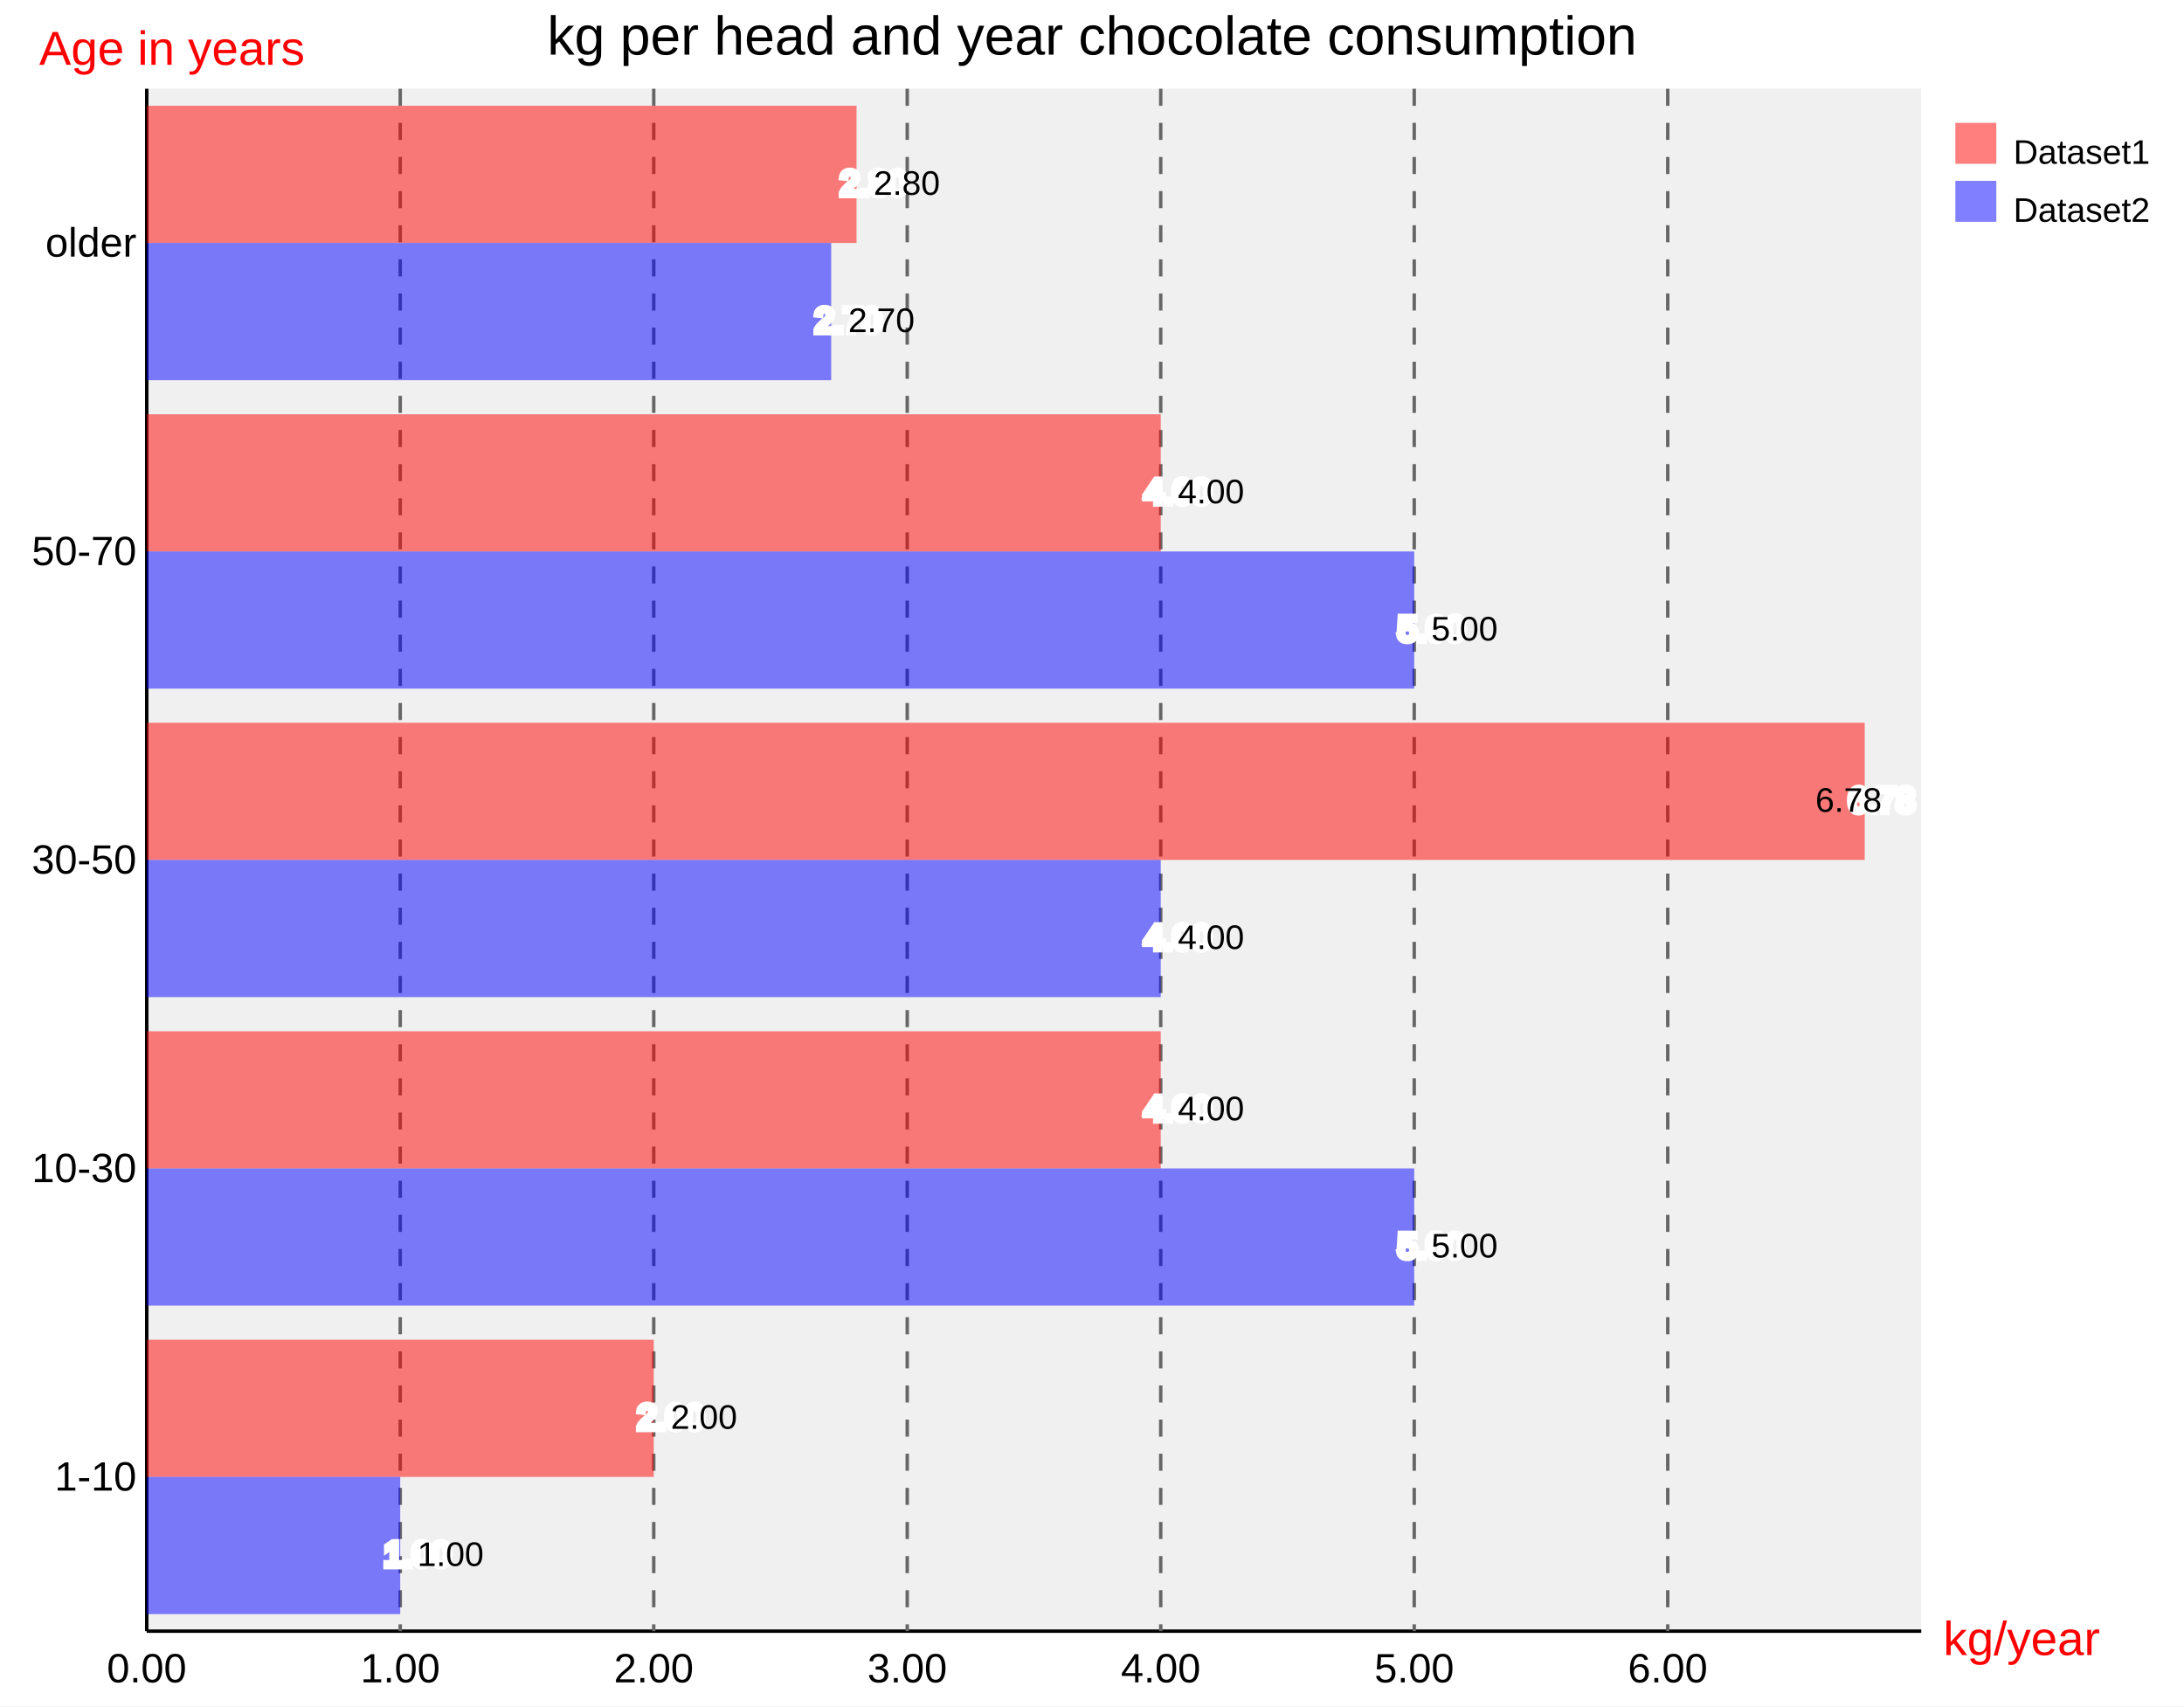
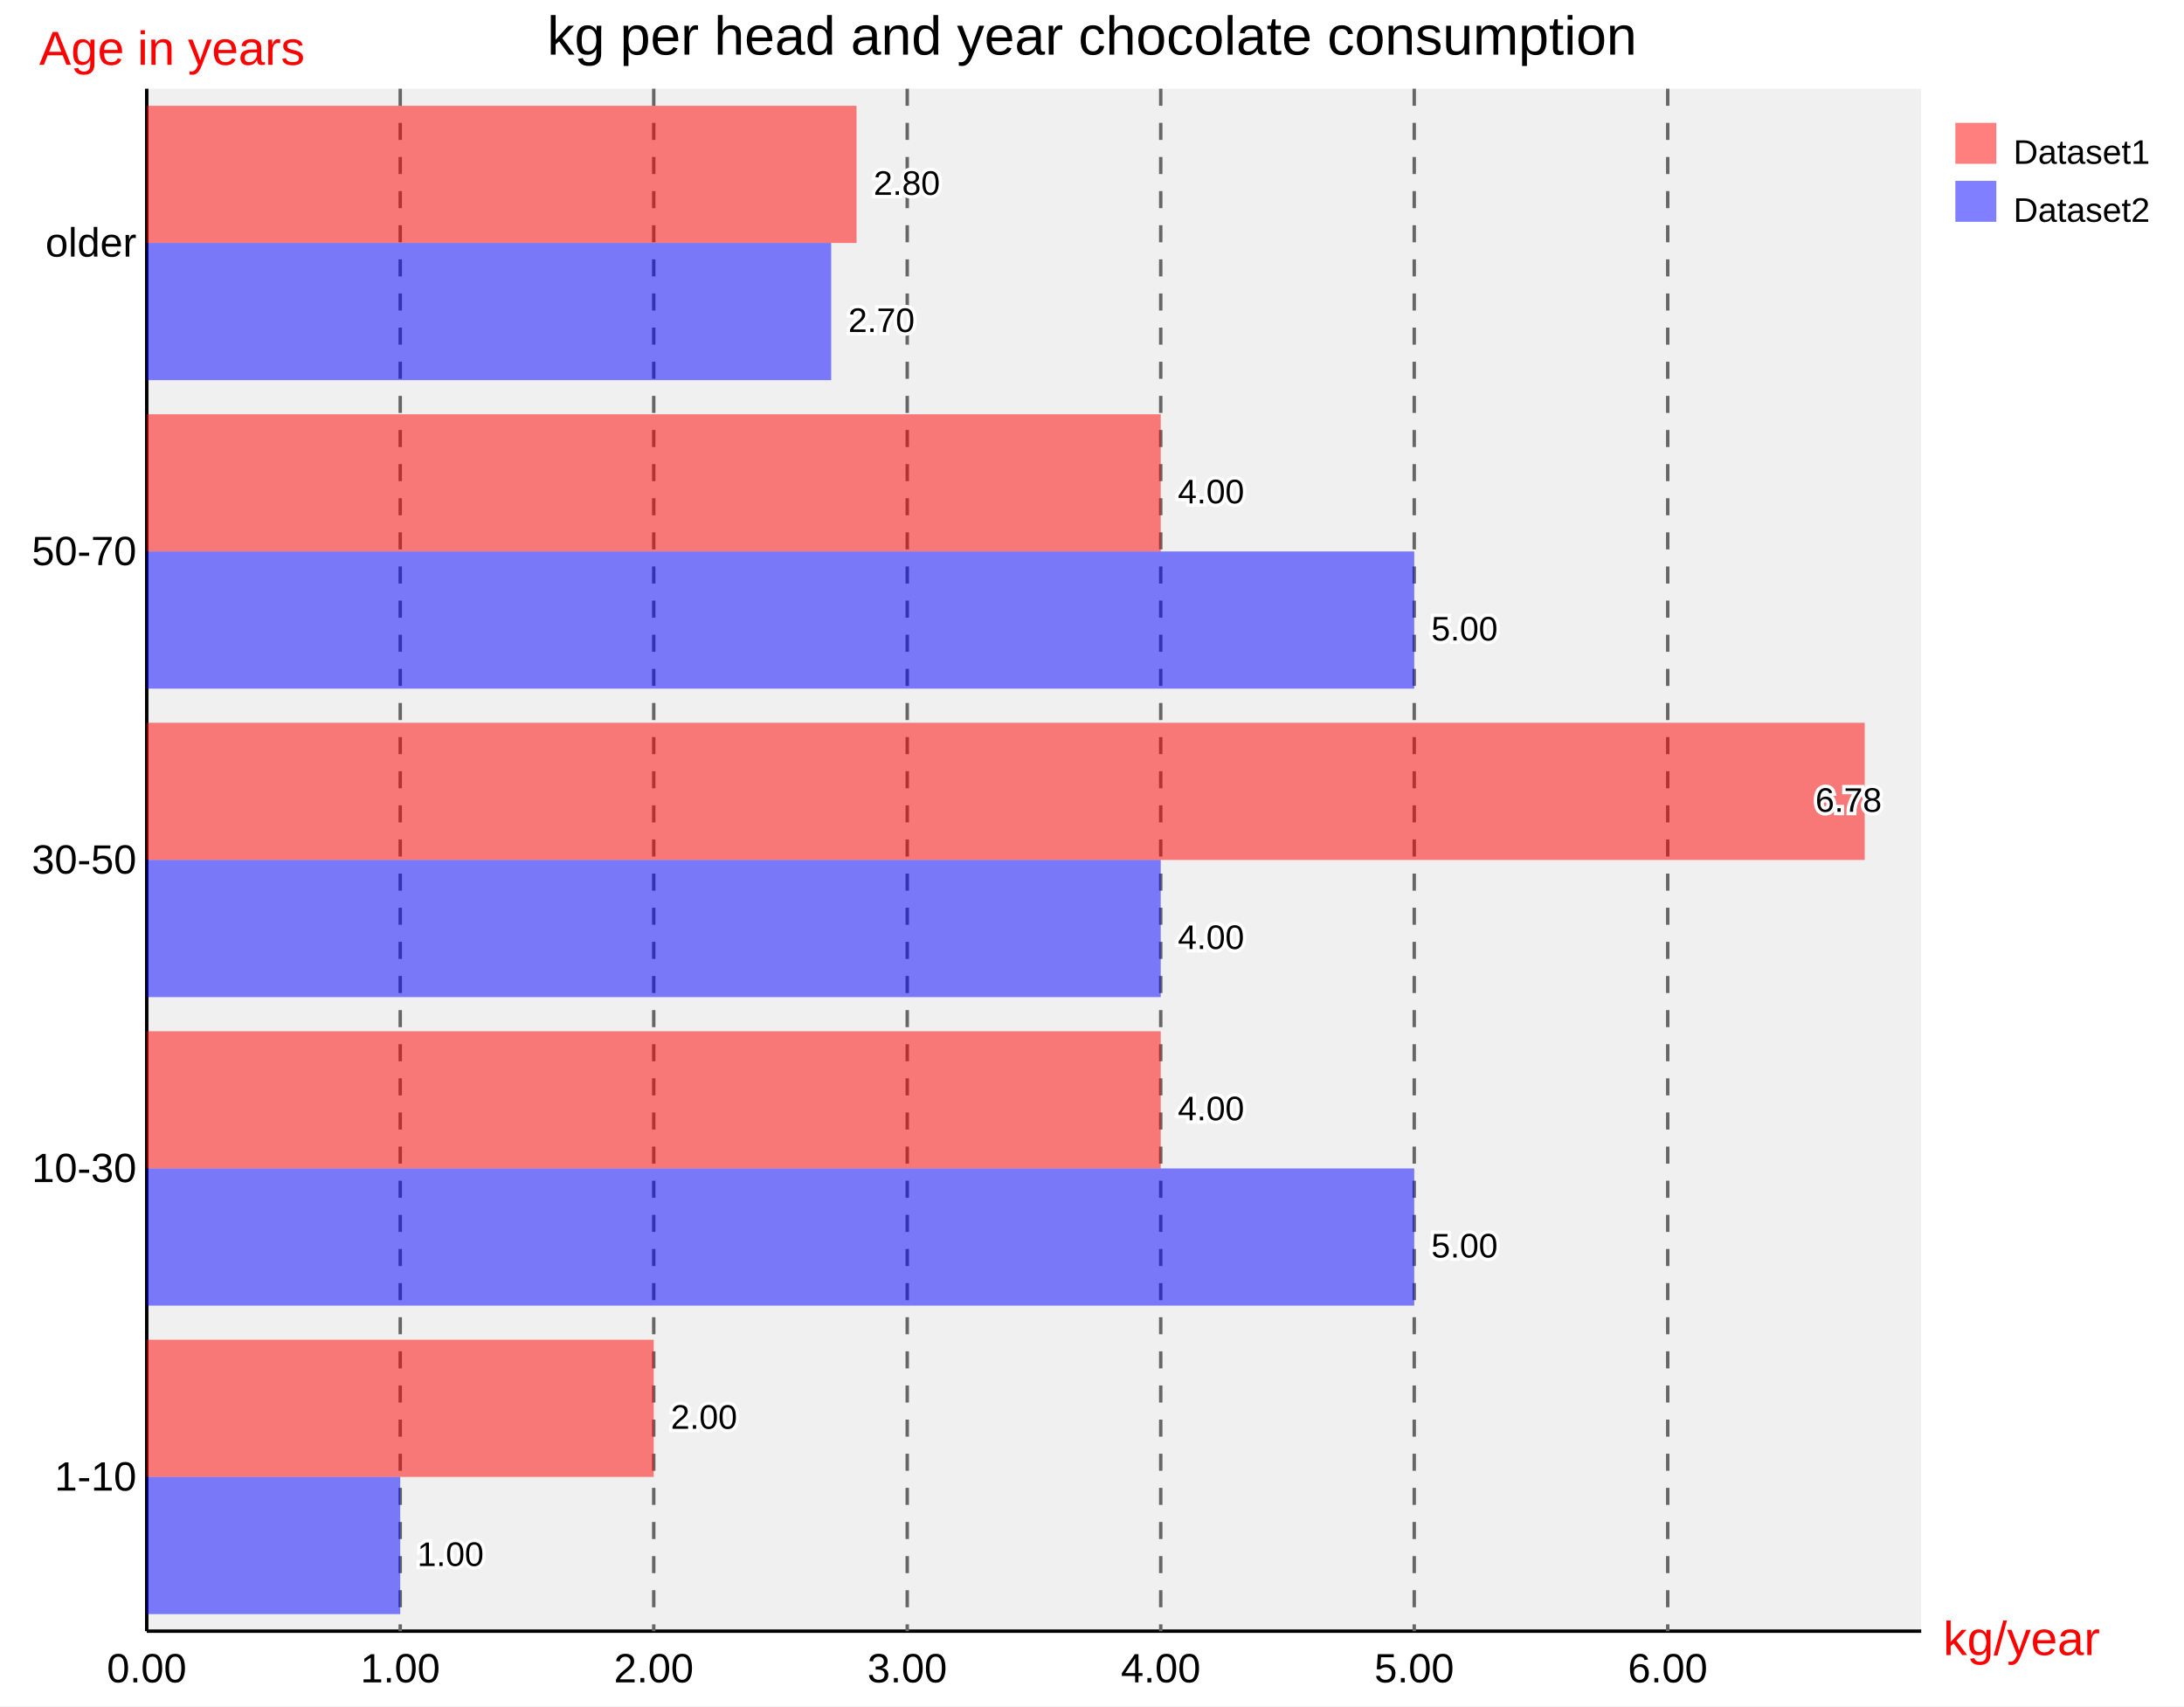
- <svg xmlns="http://www.w3.org/2000/svg" width="640" height="500" viewBox="0 0 640 500">
+ <svg xmlns="http://www.w3.org/2000/svg" xmlns:xlink="http://www.w3.org/1999/xlink" width="640" height="500" viewBox="0 0 640 500">
  <defs />
  <rect width="640" height="500" x="0" y="0" class="svgBackground" style="fill:#ffffff;" />
  <g transform="translate( 43.0 26 )">
    <rect x="0" y="0" width="520.0" height="452" class="graphBackground" style="fill:#f0f0f0;" />
    <path d="M 0 452 h520.0" class="axis" id="yAxis" style="stroke: #000000; stroke-width: 1px;" />
    <path d="M 0.0 0 v452" class="axis" id="xAxis" style="stroke: #000000; stroke-width: 1px;" />
    <text class="xAxisLabels" x="0.0" y="467" style="text-anchor: middle; fill: #000000; font-size: 12px; font-family: &quot;Arial&quot;, sans-serif; font-weight: normal;text-anchor: middle">0.00</text>
    <text class="xAxisLabels" x="74.286" y="467" style="text-anchor: middle; fill: #000000; font-size: 12px; font-family: &quot;Arial&quot;, sans-serif; font-weight: normal;text-anchor: middle">1.00</text>
    <path d="M74.286 0 v452" class="guideLines" style="stroke: #666666; stroke-width: 1px; stroke-dasharray: 5 5;" />
    <text class="xAxisLabels" x="148.571" y="467" style="text-anchor: middle; fill: #000000; font-size: 12px; font-family: &quot;Arial&quot;, sans-serif; font-weight: normal;text-anchor: middle">2.00</text>
    <path d="M148.571 0 v452" class="guideLines" style="stroke: #666666; stroke-width: 1px; stroke-dasharray: 5 5;" />
    <text class="xAxisLabels" x="222.857" y="467" style="text-anchor: middle; fill: #000000; font-size: 12px; font-family: &quot;Arial&quot;, sans-serif; font-weight: normal;text-anchor: middle">3.00</text>
    <path d="M222.857 0 v452" class="guideLines" style="stroke: #666666; stroke-width: 1px; stroke-dasharray: 5 5;" />
    <text class="xAxisLabels" x="297.143" y="467" style="text-anchor: middle; fill: #000000; font-size: 12px; font-family: &quot;Arial&quot;, sans-serif; font-weight: normal;text-anchor: middle">4.00</text>
    <path d="M297.143 0 v452" class="guideLines" style="stroke: #666666; stroke-width: 1px; stroke-dasharray: 5 5;" />
    <text class="xAxisLabels" x="371.429" y="467" style="text-anchor: middle; fill: #000000; font-size: 12px; font-family: &quot;Arial&quot;, sans-serif; font-weight: normal;text-anchor: middle">5.00</text>
    <path d="M371.429 0 v452" class="guideLines" style="stroke: #666666; stroke-width: 1px; stroke-dasharray: 5 5;" />
    <text class="xAxisLabels" x="445.714" y="467" style="text-anchor: middle; fill: #000000; font-size: 12px; font-family: &quot;Arial&quot;, sans-serif; font-weight: normal;text-anchor: middle">6.00</text>
    <path d="M445.714 0 v452" class="guideLines" style="stroke: #666666; stroke-width: 1px; stroke-dasharray: 5 5;" />
    <text x="-3" y="410.8" class="yAxisLabels" style="text-anchor: end; fill: #000000; font-size: 12px; font-family: &quot;Arial&quot;, sans-serif; font-weight: normal;text-anchor: end">1-10</text>
    <text x="-3" y="320.4" class="yAxisLabels" style="text-anchor: end; fill: #000000; font-size: 12px; font-family: &quot;Arial&quot;, sans-serif; font-weight: normal;text-anchor: end">10-30</text>
    <text x="-3" y="230.0" class="yAxisLabels" style="text-anchor: end; fill: #000000; font-size: 12px; font-family: &quot;Arial&quot;, sans-serif; font-weight: normal;text-anchor: end">30-50</text>
    <text x="-3" y="139.6" class="yAxisLabels" style="text-anchor: end; fill: #000000; font-size: 12px; font-family: &quot;Arial&quot;, sans-serif; font-weight: normal;text-anchor: end">50-70</text>
    <text x="-3" y="49.2" class="yAxisLabels" style="text-anchor: end; fill: #000000; font-size: 12px; font-family: &quot;Arial&quot;, sans-serif; font-weight: normal;text-anchor: end">older</text>
    <rect x="0.0" y="366.6" width="148.571" height="40.2" class="fill1" style="fill: #ff0000; fill-opacity: 0.5; stroke: none; stroke-width: 0.5px;" />
    <rect x="0.0" y="406.8" width="74.286" height="40.2" class="fill2" style="fill: #0000ff; fill-opacity: 0.5; stroke: none; stroke-width: 1px;" />
    <rect x="0.0" y="276.2" width="297.143" height="40.2" class="fill1" style="fill: #ff0000; fill-opacity: 0.5; stroke: none; stroke-width: 0.5px;" />
    <rect x="0.0" y="316.4" width="371.429" height="40.2" class="fill2" style="fill: #0000ff; fill-opacity: 0.5; stroke: none; stroke-width: 1px;" />
    <rect x="0.0" y="185.8" width="503.434" height="40.2" class="fill1" style="fill: #ff0000; fill-opacity: 0.5; stroke: none; stroke-width: 0.5px;" />
    <rect x="0.0" y="226" width="297.143" height="40.2" class="fill2" style="fill: #0000ff; fill-opacity: 0.5; stroke: none; stroke-width: 1px;" />
    <rect x="0.0" y="95.4" width="297.143" height="40.2" class="fill1" style="fill: #ff0000; fill-opacity: 0.5; stroke: none; stroke-width: 0.5px;" />
    <rect x="0.0" y="135.6" width="371.429" height="40.2" class="fill2" style="fill: #0000ff; fill-opacity: 0.5; stroke: none; stroke-width: 1px;" />
    <rect x="0.0" y="5.0" width="208.0" height="40.2" class="fill1" style="fill: #ff0000; fill-opacity: 0.5; stroke: none; stroke-width: 0.5px;" />
    <rect x="0.0" y="45.2" width="200.571" height="40.2" class="fill2" style="fill: #0000ff; fill-opacity: 0.5; stroke: none; stroke-width: 1px;" />
    <g>
-       <text x="153.571" y="392.7" class="dataPointLabelBackground" style="fill: #000000; text-anchor:middle; font-size: 10px; font-family: &quot;Arial&quot;, sans-serif; font-weight: normal;; stroke: #ffffff; stroke-width: 2;">2.00</text>
+       <text x="153.571" y="392.7" class="dataPointLabelBackground" style="fill: #000000; text-anchor:middle; font-size: 10px; font-family: &quot;Arial&quot;, sans-serif; font-weight: normal;; stroke: #ffffff; stroke-width: 2;text-anchor: start; ">2.00</text>
      <text x="153.571" y="392.7" class="dataPointLabel" style="fill: #000000; text-anchor:middle; font-size: 10px; font-family: &quot;Arial&quot;, sans-serif; font-weight: normal;text-anchor: start; ">2.00</text>
-       <g id="3620" visibility="hidden">
+       <g id="3820" visibility="hidden">
        <text x="153.571" y="380.7" class="dataPointPopupMask" style="fill: #000000; text-anchor:middle; font-size: 10px; font-family: &quot;Arial&quot;, sans-serif; font-weight: normal;; stroke: white; stroke-width: 7;text-anchor: start;">2.00</text>
        <text x="153.571" y="380.7" class="dataPointPopup" style="fill: #000000; text-anchor:middle; font-size: 10px; font-family: &quot;Arial&quot;, sans-serif; font-weight: normal;; fill: black; stroke-width: 2;text-anchor: start;">2.00</text>
      </g>
-       <circle cx="148.571" cy="392.7" r="10" style="opacity: 0" />
-       <text x="79.286" y="432.9" class="dataPointLabelBackground" style="fill: #000000; text-anchor:middle; font-size: 10px; font-family: &quot;Arial&quot;, sans-serif; font-weight: normal;; stroke: #ffffff; stroke-width: 2;">1.00</text>
+       <a xlink:href="">
+         <circle cx="148.571" cy="392.7" r="10" style="opacity: 0" />
+       </a>
+       <text x="79.286" y="432.9" class="dataPointLabelBackground" style="fill: #000000; text-anchor:middle; font-size: 10px; font-family: &quot;Arial&quot;, sans-serif; font-weight: normal;; stroke: #ffffff; stroke-width: 2;text-anchor: start; ">1.00</text>
      <text x="79.286" y="432.9" class="dataPointLabel" style="fill: #000000; text-anchor:middle; font-size: 10px; font-family: &quot;Arial&quot;, sans-serif; font-weight: normal;text-anchor: start; ">1.00</text>
-       <g id="3640" visibility="hidden">
+       <g id="3840" visibility="hidden">
        <text x="79.286" y="420.9" class="dataPointPopupMask" style="fill: #000000; text-anchor:middle; font-size: 10px; font-family: &quot;Arial&quot;, sans-serif; font-weight: normal;; stroke: white; stroke-width: 7;text-anchor: start;">1.00</text>
        <text x="79.286" y="420.9" class="dataPointPopup" style="fill: #000000; text-anchor:middle; font-size: 10px; font-family: &quot;Arial&quot;, sans-serif; font-weight: normal;; fill: black; stroke-width: 2;text-anchor: start;">1.00</text>
      </g>
-       <circle cx="74.286" cy="432.9" r="10" style="opacity: 0" />
-       <text x="302.143" y="302.3" class="dataPointLabelBackground" style="fill: #000000; text-anchor:middle; font-size: 10px; font-family: &quot;Arial&quot;, sans-serif; font-weight: normal;; stroke: #ffffff; stroke-width: 2;">4.00</text>
+       <a xlink:href="">
+         <circle cx="74.286" cy="432.9" r="10" style="opacity: 0" />
+       </a>
+       <text x="302.143" y="302.3" class="dataPointLabelBackground" style="fill: #000000; text-anchor:middle; font-size: 10px; font-family: &quot;Arial&quot;, sans-serif; font-weight: normal;; stroke: #ffffff; stroke-width: 2;text-anchor: start; ">4.00</text>
      <text x="302.143" y="302.3" class="dataPointLabel" style="fill: #000000; text-anchor:middle; font-size: 10px; font-family: &quot;Arial&quot;, sans-serif; font-weight: normal;text-anchor: start; ">4.00</text>
-       <g id="3660" visibility="hidden">
+       <g id="3860" visibility="hidden">
        <text x="302.143" y="290.3" class="dataPointPopupMask" style="fill: #000000; text-anchor:middle; font-size: 10px; font-family: &quot;Arial&quot;, sans-serif; font-weight: normal;; stroke: white; stroke-width: 7;text-anchor: start;">4.00</text>
        <text x="302.143" y="290.3" class="dataPointPopup" style="fill: #000000; text-anchor:middle; font-size: 10px; font-family: &quot;Arial&quot;, sans-serif; font-weight: normal;; fill: black; stroke-width: 2;text-anchor: start;">4.00</text>
      </g>
-       <circle cx="297.143" cy="302.3" r="10" style="opacity: 0" />
-       <text x="376.429" y="342.5" class="dataPointLabelBackground" style="fill: #000000; text-anchor:middle; font-size: 10px; font-family: &quot;Arial&quot;, sans-serif; font-weight: normal;; stroke: #ffffff; stroke-width: 2;">5.00</text>
+       <a xlink:href="">
+         <circle cx="297.143" cy="302.3" r="10" style="opacity: 0" />
+       </a>
+       <text x="376.429" y="342.5" class="dataPointLabelBackground" style="fill: #000000; text-anchor:middle; font-size: 10px; font-family: &quot;Arial&quot;, sans-serif; font-weight: normal;; stroke: #ffffff; stroke-width: 2;text-anchor: start; ">5.00</text>
      <text x="376.429" y="342.5" class="dataPointLabel" style="fill: #000000; text-anchor:middle; font-size: 10px; font-family: &quot;Arial&quot;, sans-serif; font-weight: normal;text-anchor: start; ">5.00</text>
-       <g id="3680" visibility="hidden">
+       <g id="3880" visibility="hidden">
        <text x="376.429" y="330.5" class="dataPointPopupMask" style="fill: #000000; text-anchor:middle; font-size: 10px; font-family: &quot;Arial&quot;, sans-serif; font-weight: normal;; stroke: white; stroke-width: 7;text-anchor: start;">5.00</text>
        <text x="376.429" y="330.5" class="dataPointPopup" style="fill: #000000; text-anchor:middle; font-size: 10px; font-family: &quot;Arial&quot;, sans-serif; font-weight: normal;; fill: black; stroke-width: 2;text-anchor: start;">5.00</text>
      </g>
-       <circle cx="371.429" cy="342.5" r="10" style="opacity: 0" />
-       <text x="508.434" y="211.9" class="dataPointLabelBackground" style="fill: #000000; text-anchor:middle; font-size: 10px; font-family: &quot;Arial&quot;, sans-serif; font-weight: normal;; stroke: #ffffff; stroke-width: 2;">6.78</text>
+       <a xlink:href="">
+         <circle cx="371.429" cy="342.5" r="10" style="opacity: 0" />
+       </a>
+       <text x="508.434" y="211.9" class="dataPointLabelBackground" style="fill: #000000; text-anchor:middle; font-size: 10px; font-family: &quot;Arial&quot;, sans-serif; font-weight: normal;; stroke: #ffffff; stroke-width: 2;text-anchor: start; text-anchor: end;">6.78</text>
      <text x="508.434" y="211.9" class="dataPointLabel" style="fill: #000000; text-anchor:middle; font-size: 10px; font-family: &quot;Arial&quot;, sans-serif; font-weight: normal;text-anchor: start; text-anchor: end;">6.78</text>
-       <g id="3700" visibility="hidden">
+       <g id="3900" visibility="hidden">
        <text x="498.434" y="199.9" class="dataPointPopupMask" style="fill: #000000; text-anchor:middle; font-size: 10px; font-family: &quot;Arial&quot;, sans-serif; font-weight: normal;; stroke: white; stroke-width: 7;text-anchor: end;">6.78</text>
        <text x="498.434" y="199.9" class="dataPointPopup" style="fill: #000000; text-anchor:middle; font-size: 10px; font-family: &quot;Arial&quot;, sans-serif; font-weight: normal;; fill: black; stroke-width: 2;text-anchor: end;">6.78</text>
      </g>
-       <circle cx="503.434" cy="211.9" r="10" style="opacity: 0" />
-       <text x="302.143" y="252.1" class="dataPointLabelBackground" style="fill: #000000; text-anchor:middle; font-size: 10px; font-family: &quot;Arial&quot;, sans-serif; font-weight: normal;; stroke: #ffffff; stroke-width: 2;">4.00</text>
+       <a xlink:href="">
+         <circle cx="503.434" cy="211.9" r="10" style="opacity: 0" />
+       </a>
+       <text x="302.143" y="252.1" class="dataPointLabelBackground" style="fill: #000000; text-anchor:middle; font-size: 10px; font-family: &quot;Arial&quot;, sans-serif; font-weight: normal;; stroke: #ffffff; stroke-width: 2;text-anchor: start; ">4.00</text>
      <text x="302.143" y="252.1" class="dataPointLabel" style="fill: #000000; text-anchor:middle; font-size: 10px; font-family: &quot;Arial&quot;, sans-serif; font-weight: normal;text-anchor: start; ">4.00</text>
-       <g id="3720" visibility="hidden">
+       <g id="3920" visibility="hidden">
        <text x="302.143" y="240.1" class="dataPointPopupMask" style="fill: #000000; text-anchor:middle; font-size: 10px; font-family: &quot;Arial&quot;, sans-serif; font-weight: normal;; stroke: white; stroke-width: 7;text-anchor: start;">4.00</text>
        <text x="302.143" y="240.1" class="dataPointPopup" style="fill: #000000; text-anchor:middle; font-size: 10px; font-family: &quot;Arial&quot;, sans-serif; font-weight: normal;; fill: black; stroke-width: 2;text-anchor: start;">4.00</text>
      </g>
-       <circle cx="297.143" cy="252.1" r="10" style="opacity: 0" />
-       <text x="302.143" y="121.5" class="dataPointLabelBackground" style="fill: #000000; text-anchor:middle; font-size: 10px; font-family: &quot;Arial&quot;, sans-serif; font-weight: normal;; stroke: #ffffff; stroke-width: 2;">4.00</text>
+       <a xlink:href="">
+         <circle cx="297.143" cy="252.1" r="10" style="opacity: 0" />
+       </a>
+       <text x="302.143" y="121.5" class="dataPointLabelBackground" style="fill: #000000; text-anchor:middle; font-size: 10px; font-family: &quot;Arial&quot;, sans-serif; font-weight: normal;; stroke: #ffffff; stroke-width: 2;text-anchor: start; ">4.00</text>
      <text x="302.143" y="121.5" class="dataPointLabel" style="fill: #000000; text-anchor:middle; font-size: 10px; font-family: &quot;Arial&quot;, sans-serif; font-weight: normal;text-anchor: start; ">4.00</text>
-       <g id="3740" visibility="hidden">
+       <g id="3940" visibility="hidden">
        <text x="302.143" y="109.5" class="dataPointPopupMask" style="fill: #000000; text-anchor:middle; font-size: 10px; font-family: &quot;Arial&quot;, sans-serif; font-weight: normal;; stroke: white; stroke-width: 7;text-anchor: start;">4.00</text>
        <text x="302.143" y="109.5" class="dataPointPopup" style="fill: #000000; text-anchor:middle; font-size: 10px; font-family: &quot;Arial&quot;, sans-serif; font-weight: normal;; fill: black; stroke-width: 2;text-anchor: start;">4.00</text>
      </g>
-       <circle cx="297.143" cy="121.5" r="10" style="opacity: 0" />
-       <text x="376.429" y="161.7" class="dataPointLabelBackground" style="fill: #000000; text-anchor:middle; font-size: 10px; font-family: &quot;Arial&quot;, sans-serif; font-weight: normal;; stroke: #ffffff; stroke-width: 2;">5.00</text>
+       <a xlink:href="">
+         <circle cx="297.143" cy="121.5" r="10" style="opacity: 0" />
+       </a>
+       <text x="376.429" y="161.7" class="dataPointLabelBackground" style="fill: #000000; text-anchor:middle; font-size: 10px; font-family: &quot;Arial&quot;, sans-serif; font-weight: normal;; stroke: #ffffff; stroke-width: 2;text-anchor: start; ">5.00</text>
      <text x="376.429" y="161.7" class="dataPointLabel" style="fill: #000000; text-anchor:middle; font-size: 10px; font-family: &quot;Arial&quot;, sans-serif; font-weight: normal;text-anchor: start; ">5.00</text>
-       <g id="3760" visibility="hidden">
+       <g id="3960" visibility="hidden">
        <text x="376.429" y="149.7" class="dataPointPopupMask" style="fill: #000000; text-anchor:middle; font-size: 10px; font-family: &quot;Arial&quot;, sans-serif; font-weight: normal;; stroke: white; stroke-width: 7;text-anchor: start;">5.00</text>
        <text x="376.429" y="149.7" class="dataPointPopup" style="fill: #000000; text-anchor:middle; font-size: 10px; font-family: &quot;Arial&quot;, sans-serif; font-weight: normal;; fill: black; stroke-width: 2;text-anchor: start;">5.00</text>
      </g>
-       <circle cx="371.429" cy="161.7" r="10" style="opacity: 0" />
-       <text x="213.0" y="31.1" class="dataPointLabelBackground" style="fill: #000000; text-anchor:middle; font-size: 10px; font-family: &quot;Arial&quot;, sans-serif; font-weight: normal;; stroke: #ffffff; stroke-width: 2;">2.80</text>
+       <a xlink:href="">
+         <circle cx="371.429" cy="161.7" r="10" style="opacity: 0" />
+       </a>
+       <text x="213.0" y="31.1" class="dataPointLabelBackground" style="fill: #000000; text-anchor:middle; font-size: 10px; font-family: &quot;Arial&quot;, sans-serif; font-weight: normal;; stroke: #ffffff; stroke-width: 2;text-anchor: start; ">2.80</text>
      <text x="213.0" y="31.1" class="dataPointLabel" style="fill: #000000; text-anchor:middle; font-size: 10px; font-family: &quot;Arial&quot;, sans-serif; font-weight: normal;text-anchor: start; ">2.80</text>
-       <g id="3780" visibility="hidden">
+       <g id="3980" visibility="hidden">
        <text x="213.0" y="19.1" class="dataPointPopupMask" style="fill: #000000; text-anchor:middle; font-size: 10px; font-family: &quot;Arial&quot;, sans-serif; font-weight: normal;; stroke: white; stroke-width: 7;text-anchor: start;">2.80</text>
        <text x="213.0" y="19.1" class="dataPointPopup" style="fill: #000000; text-anchor:middle; font-size: 10px; font-family: &quot;Arial&quot;, sans-serif; font-weight: normal;; fill: black; stroke-width: 2;text-anchor: start;">2.80</text>
      </g>
-       <circle cx="208.0" cy="31.1" r="10" style="opacity: 0" />
-       <text x="205.571" y="71.3" class="dataPointLabelBackground" style="fill: #000000; text-anchor:middle; font-size: 10px; font-family: &quot;Arial&quot;, sans-serif; font-weight: normal;; stroke: #ffffff; stroke-width: 2;">2.70</text>
+       <a xlink:href="">
+         <circle cx="208.0" cy="31.1" r="10" style="opacity: 0" />
+       </a>
+       <text x="205.571" y="71.3" class="dataPointLabelBackground" style="fill: #000000; text-anchor:middle; font-size: 10px; font-family: &quot;Arial&quot;, sans-serif; font-weight: normal;; stroke: #ffffff; stroke-width: 2;text-anchor: start; ">2.70</text>
      <text x="205.571" y="71.3" class="dataPointLabel" style="fill: #000000; text-anchor:middle; font-size: 10px; font-family: &quot;Arial&quot;, sans-serif; font-weight: normal;text-anchor: start; ">2.70</text>
-       <g id="3800" visibility="hidden">
+       <g id="4000" visibility="hidden">
        <text x="205.571" y="59.3" class="dataPointPopupMask" style="fill: #000000; text-anchor:middle; font-size: 10px; font-family: &quot;Arial&quot;, sans-serif; font-weight: normal;; stroke: white; stroke-width: 7;text-anchor: start;">2.70</text>
        <text x="205.571" y="59.3" class="dataPointPopup" style="fill: #000000; text-anchor:middle; font-size: 10px; font-family: &quot;Arial&quot;, sans-serif; font-weight: normal;; fill: black; stroke-width: 2;text-anchor: start;">2.70</text>
      </g>
-       <circle cx="200.571" cy="71.3" r="10" style="opacity: 0" />
+       <a xlink:href="">
+         <circle cx="200.571" cy="71.3" r="10" style="opacity: 0" />
+       </a>
    </g>
  </g>
  <text x="320" y="16" class="mainTitle" style="text-anchor: middle; fill: #000000; font-size: 16px; font-family: &quot;Arial&quot;, sans-serif; font-weight: normal;">kg per head and year chocolate consumption</text>
  <text x="592.4" y="485.0" class="xAxisTitle" style="text-anchor: middle; fill: #ff0000; font-size: 14px; font-family: &quot;Arial&quot;, sans-serif; font-weight: normal;">kg/year</text>
  <text x="50.4" y="19.0" class="yAxisTitle" style="fill: #ff0000; text-anchor: middle; font-size: 14px; font-family: &quot;Arial&quot;, sans-serif; font-weight: normal;">Age in years</text>
  <g transform="translate(573.0 36)">
    <rect x="0" y="0" width="12" height="12" class="key1" style="fill: #ff0000; fill-opacity: 0.5; stroke: none; stroke-width: 0.5px;" />
    <text x="17" y="12" class="keyText" style="fill: #000000; text-anchor:start; font-size: 10px; font-family: &quot;Arial&quot;, sans-serif; font-weight: normal;">Dataset1</text>
    <rect x="0" y="17" width="12" height="12" class="key2" style="fill: #0000ff; fill-opacity: 0.5; stroke: none; stroke-width: 1px;" />
    <text x="17" y="29" class="keyText" style="fill: #000000; text-anchor:start; font-size: 10px; font-family: &quot;Arial&quot;, sans-serif; font-weight: normal;">Dataset2</text>
  </g>
</svg>
